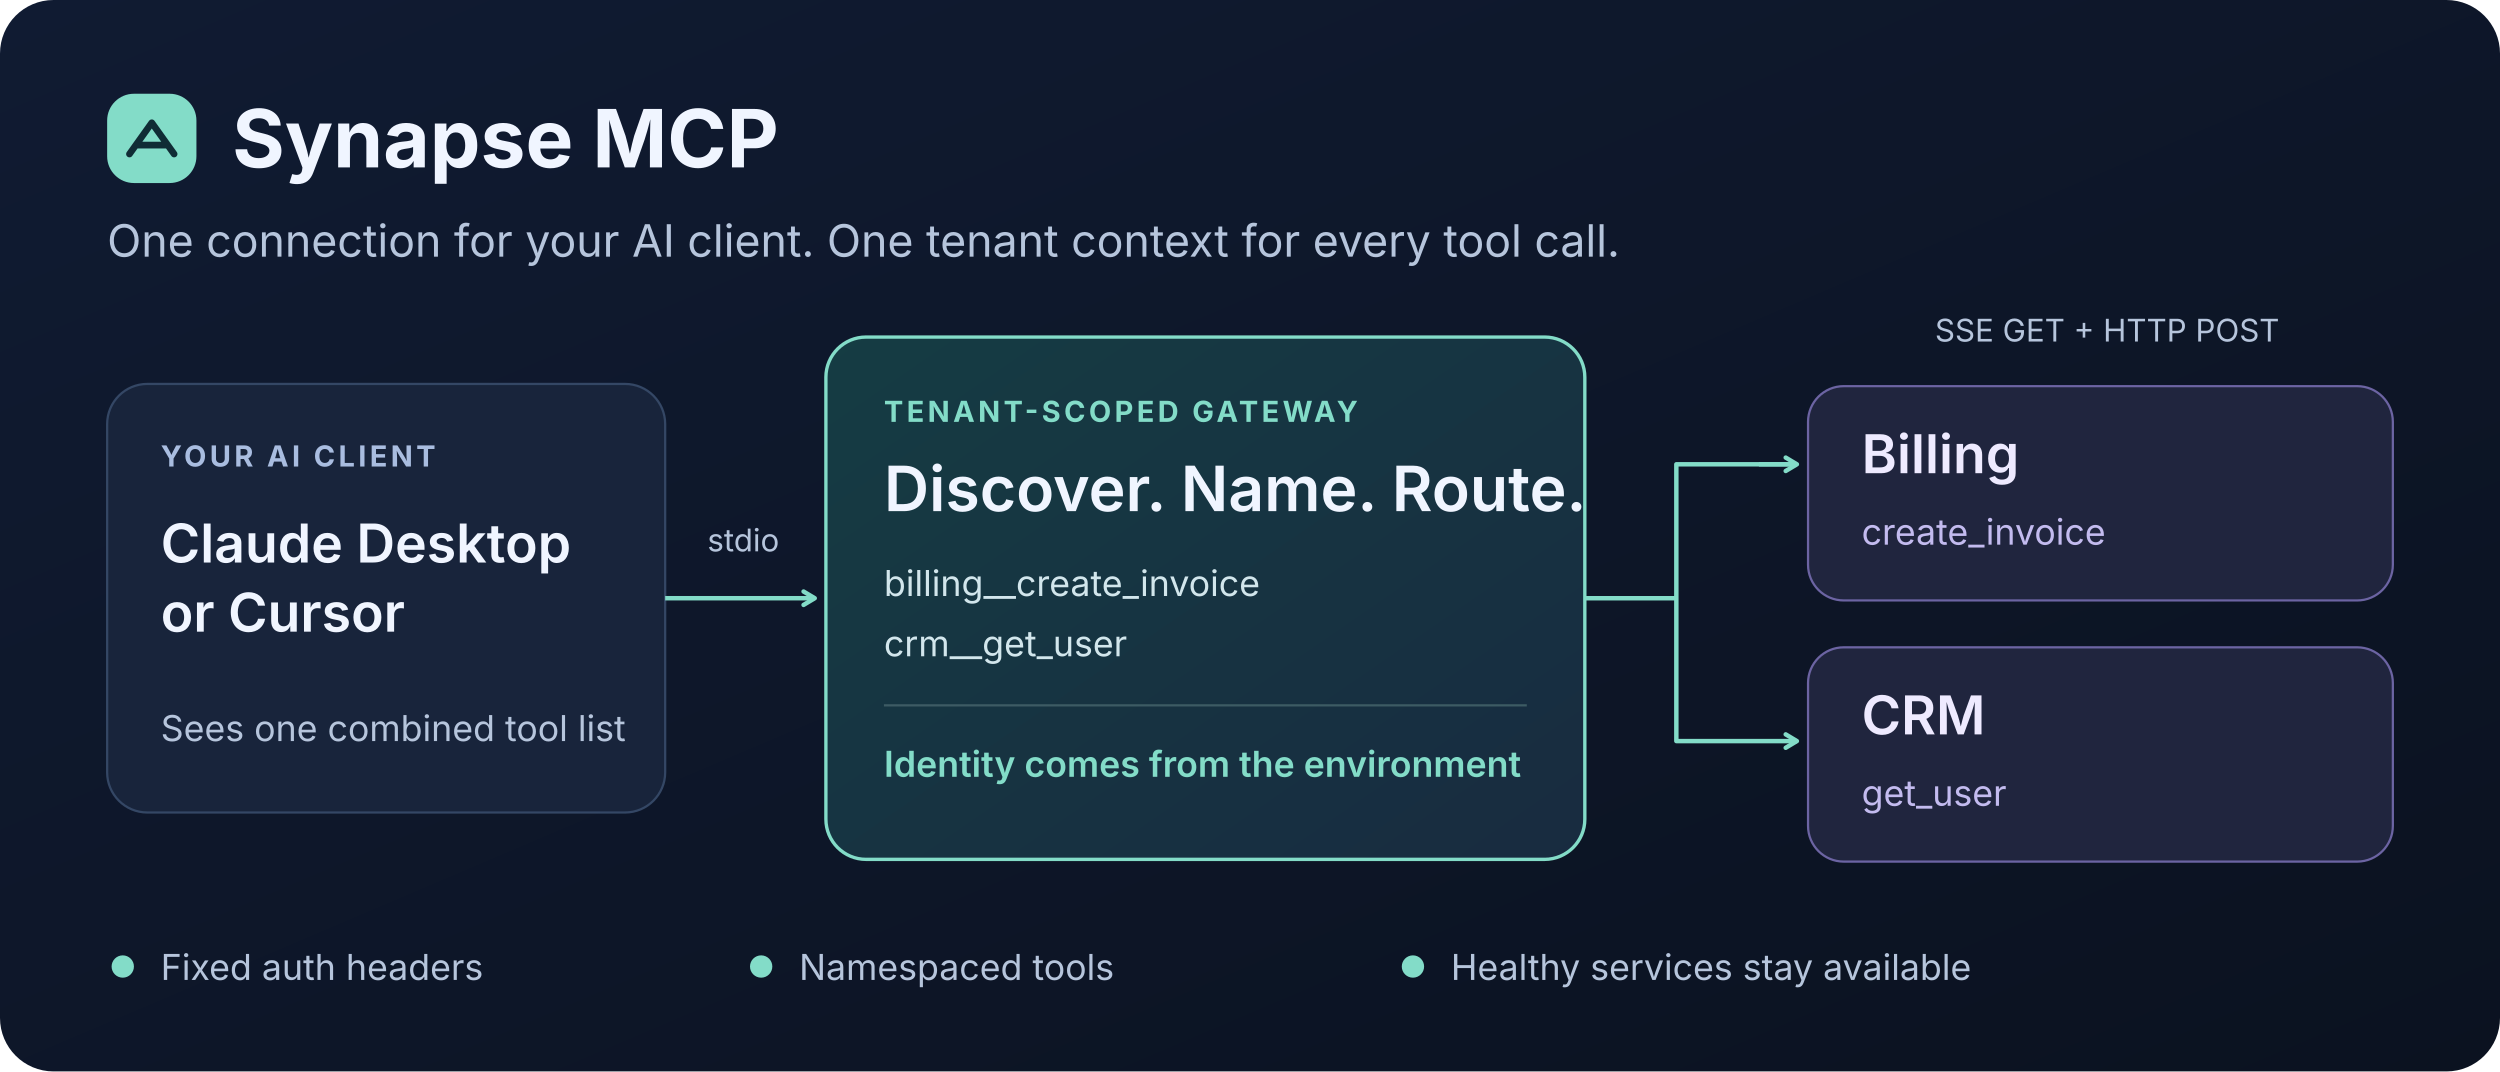
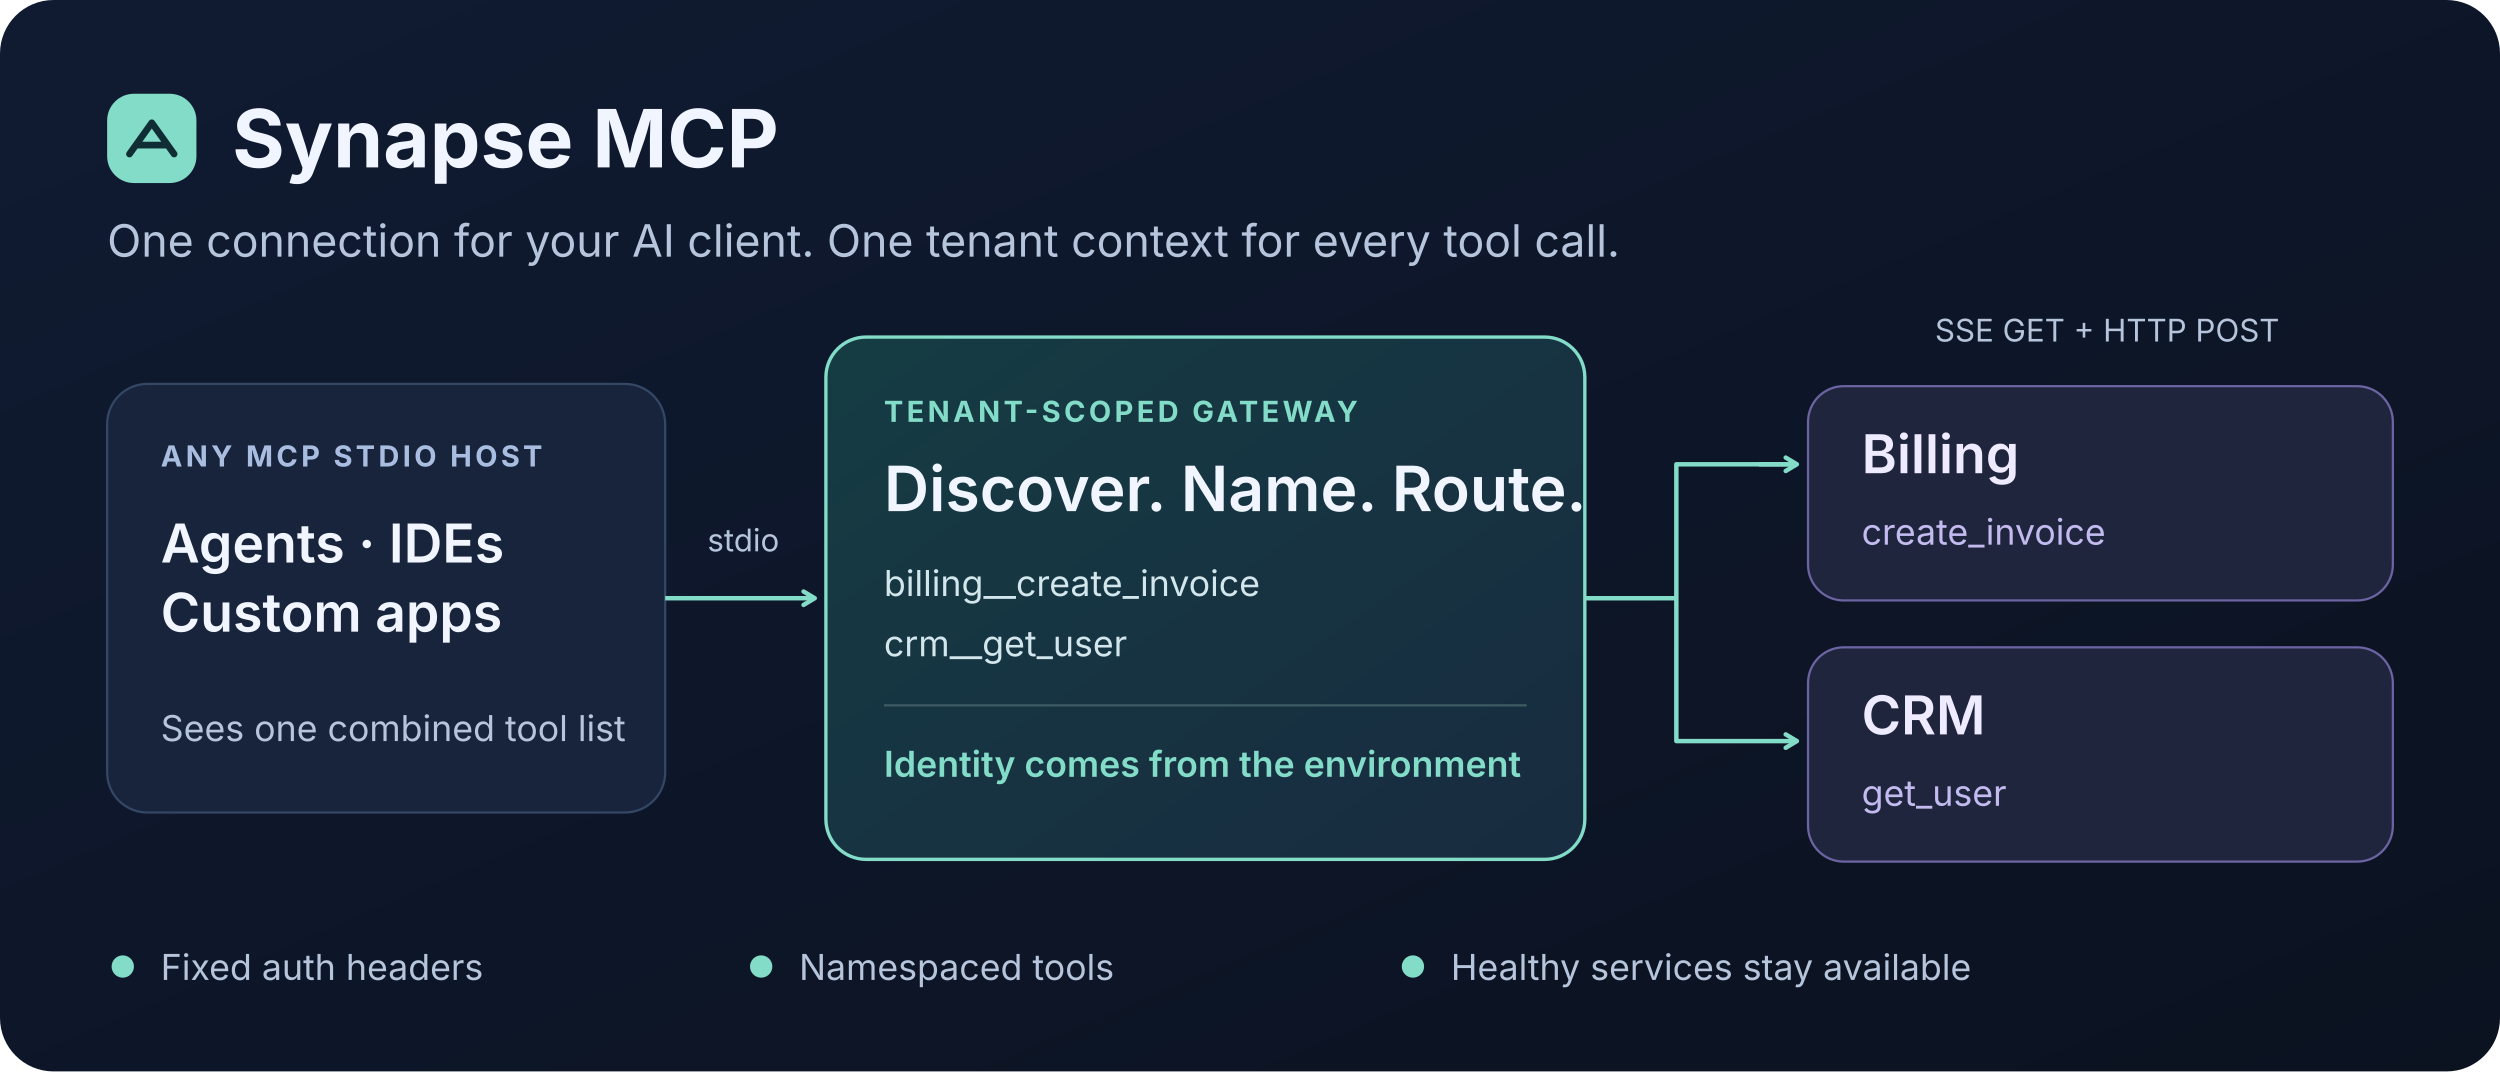
<svg xmlns="http://www.w3.org/2000/svg" width="1120" height="480" viewBox="0 0 1120 480" role="img" aria-labelledby="title desc">
  <defs>
    <linearGradient id="background" x2="1" y2="1">
      <stop stop-color="#101b32" />
      <stop offset="1" stop-color="#0b1220" />
    </linearGradient>
    <linearGradient id="gateway" x2="1" y2="1">
      <stop stop-color="#153c43" />
      <stop offset="1" stop-color="#182b40" />
    </linearGradient>
    <marker id="arrow" markerWidth="8" markerHeight="8" refX="6" refY="4" orient="auto" markerUnits="userSpaceOnUse">
      <path d="M1 1 6 4 1 7" fill="none" stroke="#83dcc8" stroke-width="2" stroke-linecap="round" stroke-linejoin="round" />
    </marker>
  </defs>
  <rect width="1120" height="480" rx="24" fill="url(#background)" />
  <g font-family="Inter, -apple-system, BlinkMacSystemFont, 'Segoe UI', sans-serif">
    <rect x="48" y="42" width="40" height="40" rx="12" fill="#83dcc8" />
    <path d="M58 69 68 55 78 69M61 65H75" fill="none" stroke="#102c35" stroke-width="3" stroke-linecap="round" stroke-linejoin="round" />
    <text x="104" y="75" fill="#f0f5ff" font-size="36" font-weight="700">Synapse MCP</text>
    <text x="48" y="115" fill="#b6c5dc" font-size="20">One connection for your AI client. One tenant context for every tool call.</text>
    <rect x="48" y="172" width="250" height="192" rx="18" fill="#18243b" stroke="#344765" />
-     <text x="72" y="209" fill="#a9bde0" font-size="13" font-weight="700" letter-spacing="1.5">YOUR AI CLIENT</text>
-     <text x="72" y="252" fill="#f0f5ff" font-size="24" font-weight="600">Claude Desktop</text>
-     <text x="72" y="283" fill="#f0f5ff" font-size="24" font-weight="600">or Cursor</text>
+     <text x="72" y="209" fill="#a9bde0" font-size="13" font-weight="700" letter-spacing="1.5">ANY MCP STDIO HOST</text>
+     <text x="72" y="252" fill="#f0f5ff" font-size="24" font-weight="600">Agents · IDEs</text>
+     <text x="72" y="283" fill="#f0f5ff" font-size="24" font-weight="600">Custom apps</text>
    <text x="72" y="332" fill="#b6c5dc" font-size="16">Sees one combined tool list</text>
    <path d="M298 268H365" fill="none" stroke="#83dcc8" stroke-width="2" marker-end="url(#arrow)" />
    <text x="333" y="247" text-anchor="middle" fill="#b6c5dc" font-size="14">stdio</text>
    <rect x="370" y="151" width="340" height="234" rx="18" fill="url(#gateway)" stroke="#83dcc8" stroke-width="1.5" />
    <text x="396" y="189" fill="#83dcc8" font-size="13" font-weight="700" letter-spacing="1.5">TENANT-SCOPED GATEWAY</text>
    <text x="396" y="229" fill="#f0f5ff" font-size="28" font-weight="600">Discover. Name. Route.</text>
    <text x="396" y="267" fill="#d2e6ec" font-size="16">billing__create_invoice</text>
    <text x="396" y="294" fill="#d2e6ec" font-size="16">crm__get_user</text>
    <path d="M396 316H684" stroke="#3d5b64" />
    <text x="396" y="348" fill="#83dcc8" font-size="16" font-weight="600">Identity comes from the environment</text>
    <path d="M710 268H751V208H805M751 268V332H805" fill="none" stroke="#83dcc8" stroke-width="2" stroke-linejoin="round" marker-end="url(#arrow)" />
    <path d="M788 208H805" stroke="#83dcc8" stroke-width="2" marker-end="url(#arrow)" />
    <text x="944" y="153" text-anchor="middle" fill="#b6c5dc" font-size="14">SSE GET + HTTP POST</text>
    <rect x="810" y="173" width="262" height="96" rx="16" fill="#20253e" stroke="#6c64a3" />
    <text x="834" y="212" fill="#eeeaff" font-size="24" font-weight="600">Billing</text>
    <text x="834" y="244" fill="#c3bbef" font-size="16">create_invoice</text>
    <rect x="810" y="290" width="262" height="96" rx="16" fill="#20253e" stroke="#6c64a3" />
    <text x="834" y="329" fill="#eeeaff" font-size="24" font-weight="600">CRM</text>
    <text x="834" y="361" fill="#c3bbef" font-size="16">get_user</text>
    <circle cx="55" cy="433" r="5" fill="#83dcc8" />
    <text x="72" y="439" fill="#b6c5dc" font-size="16">Fixed auth headers</text>
    <circle cx="341" cy="433" r="5" fill="#83dcc8" />
    <text x="358" y="439" fill="#b6c5dc" font-size="16">Namespaced tools</text>
    <circle cx="633" cy="433" r="5" fill="#83dcc8" />
    <text x="650" y="439" fill="#b6c5dc" font-size="16">Healthy services stay available</text>
  </g>
</svg>
